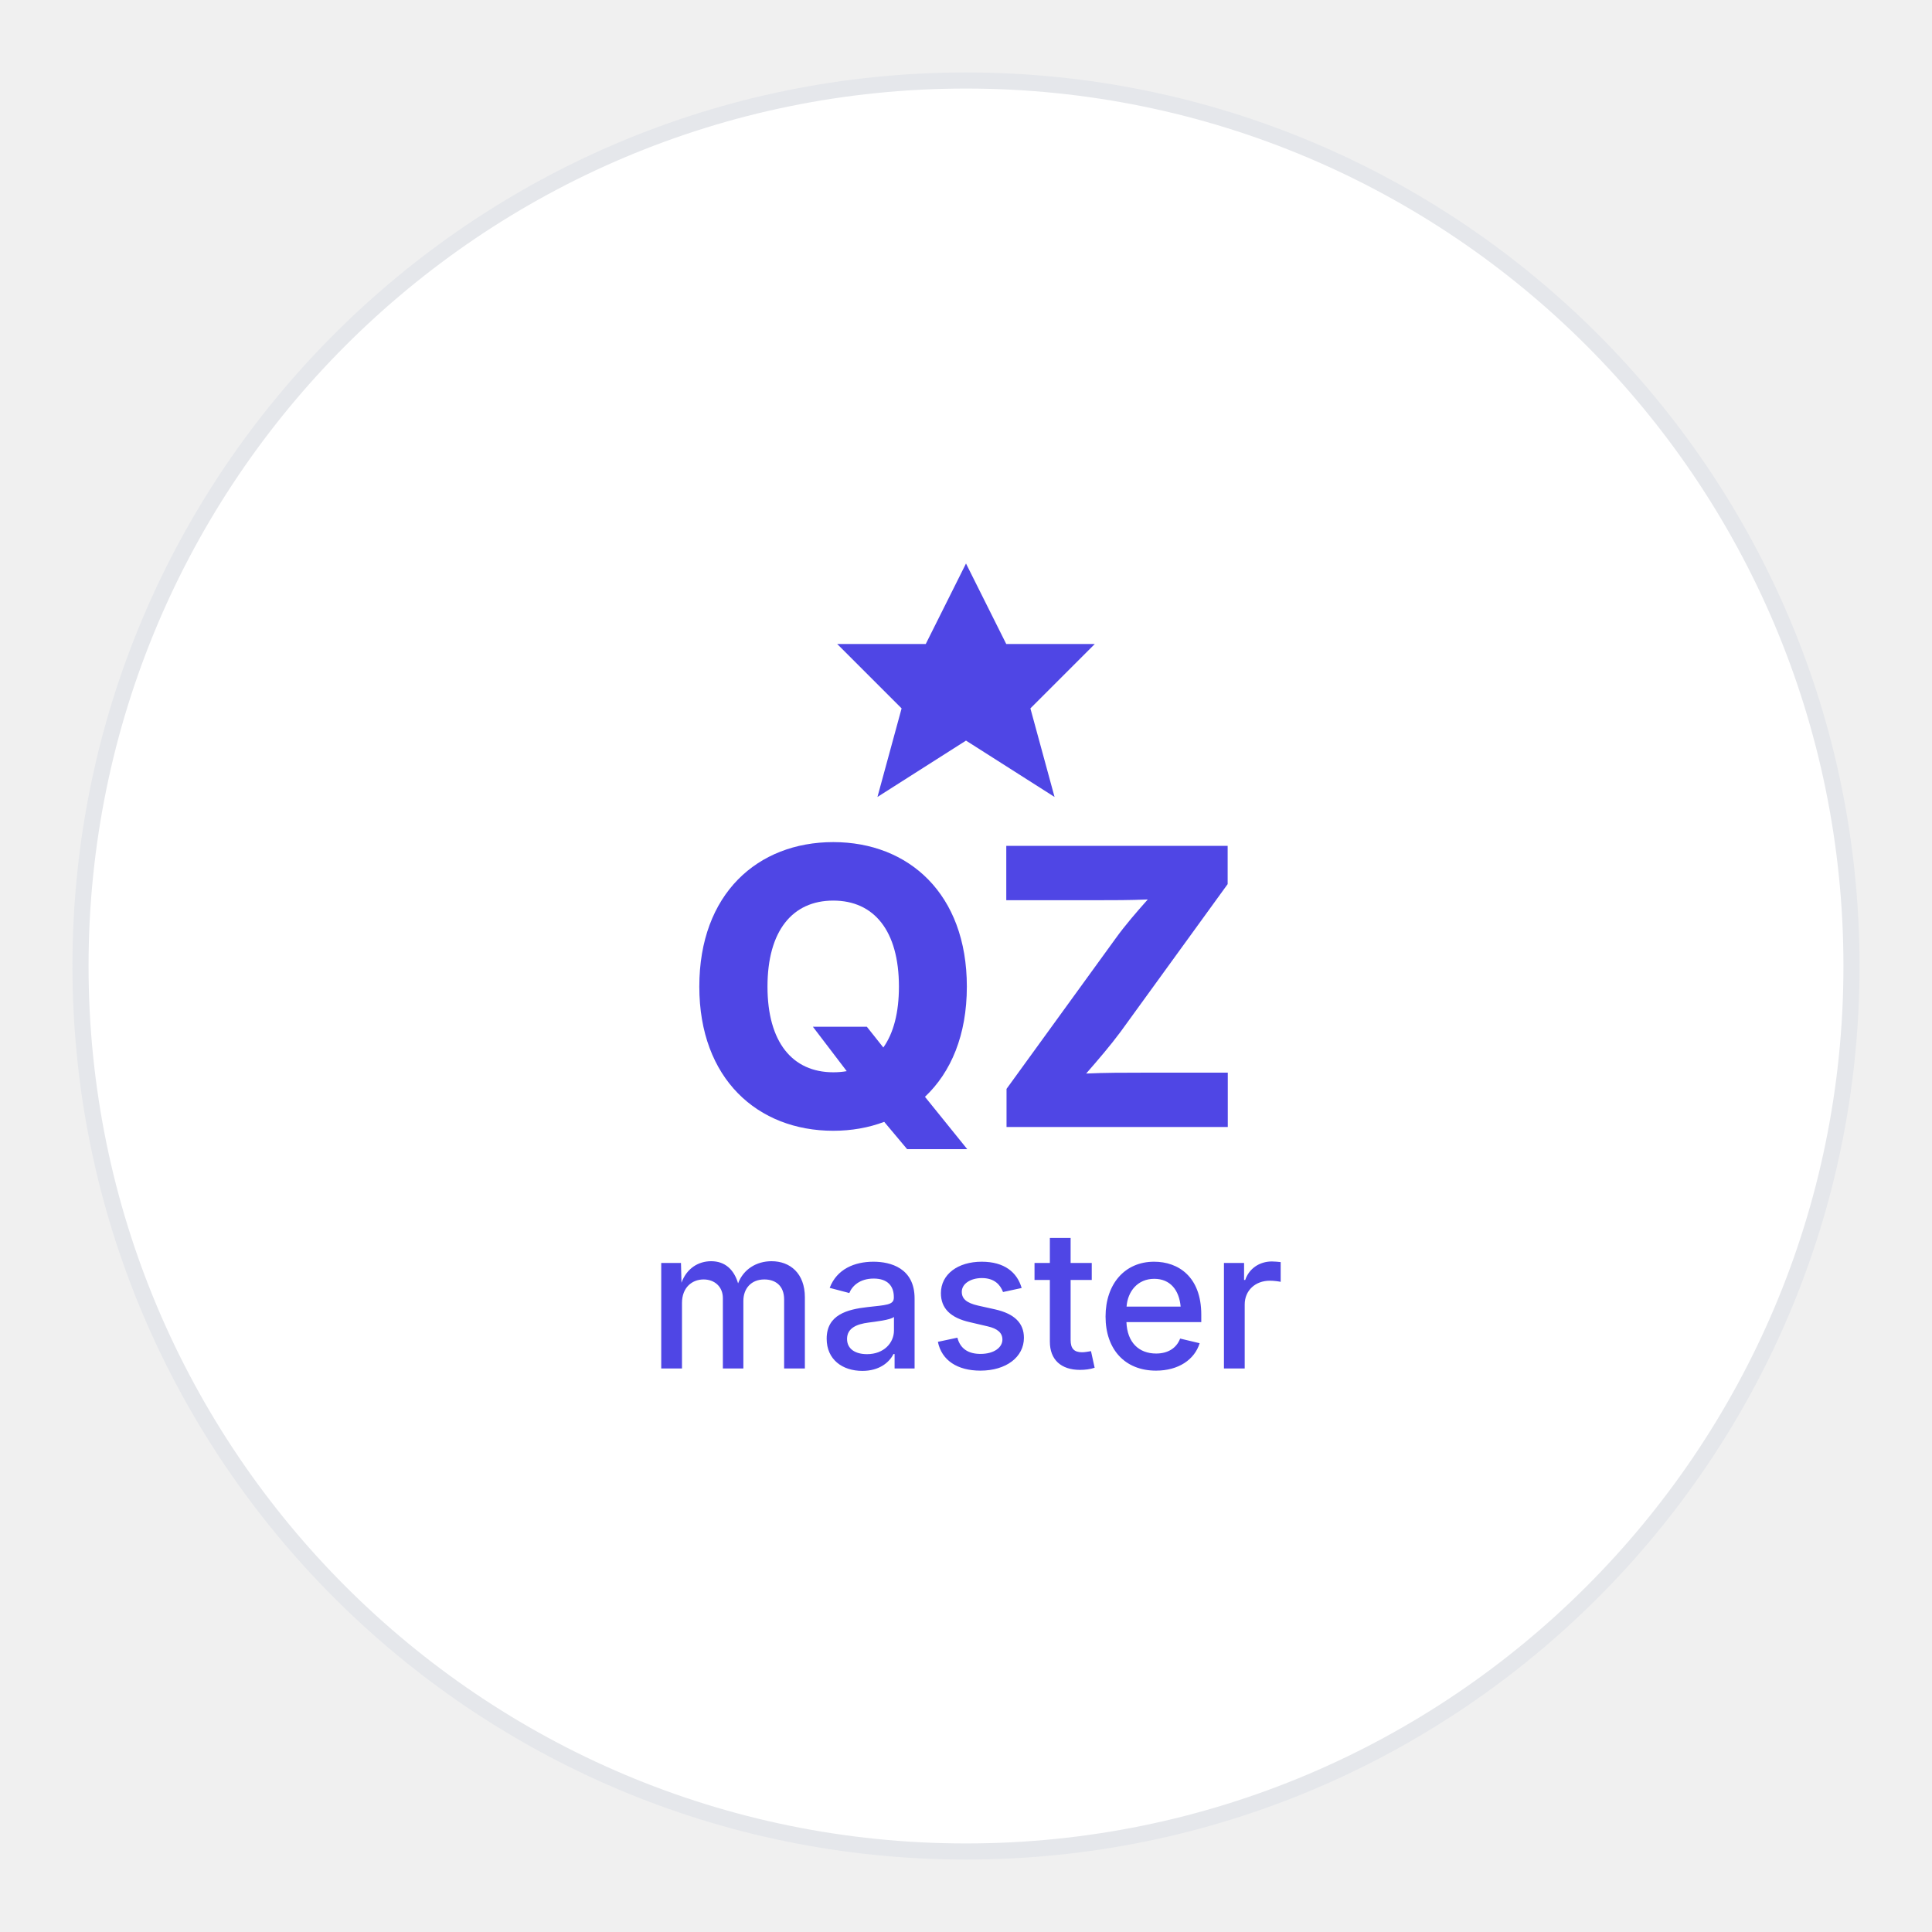
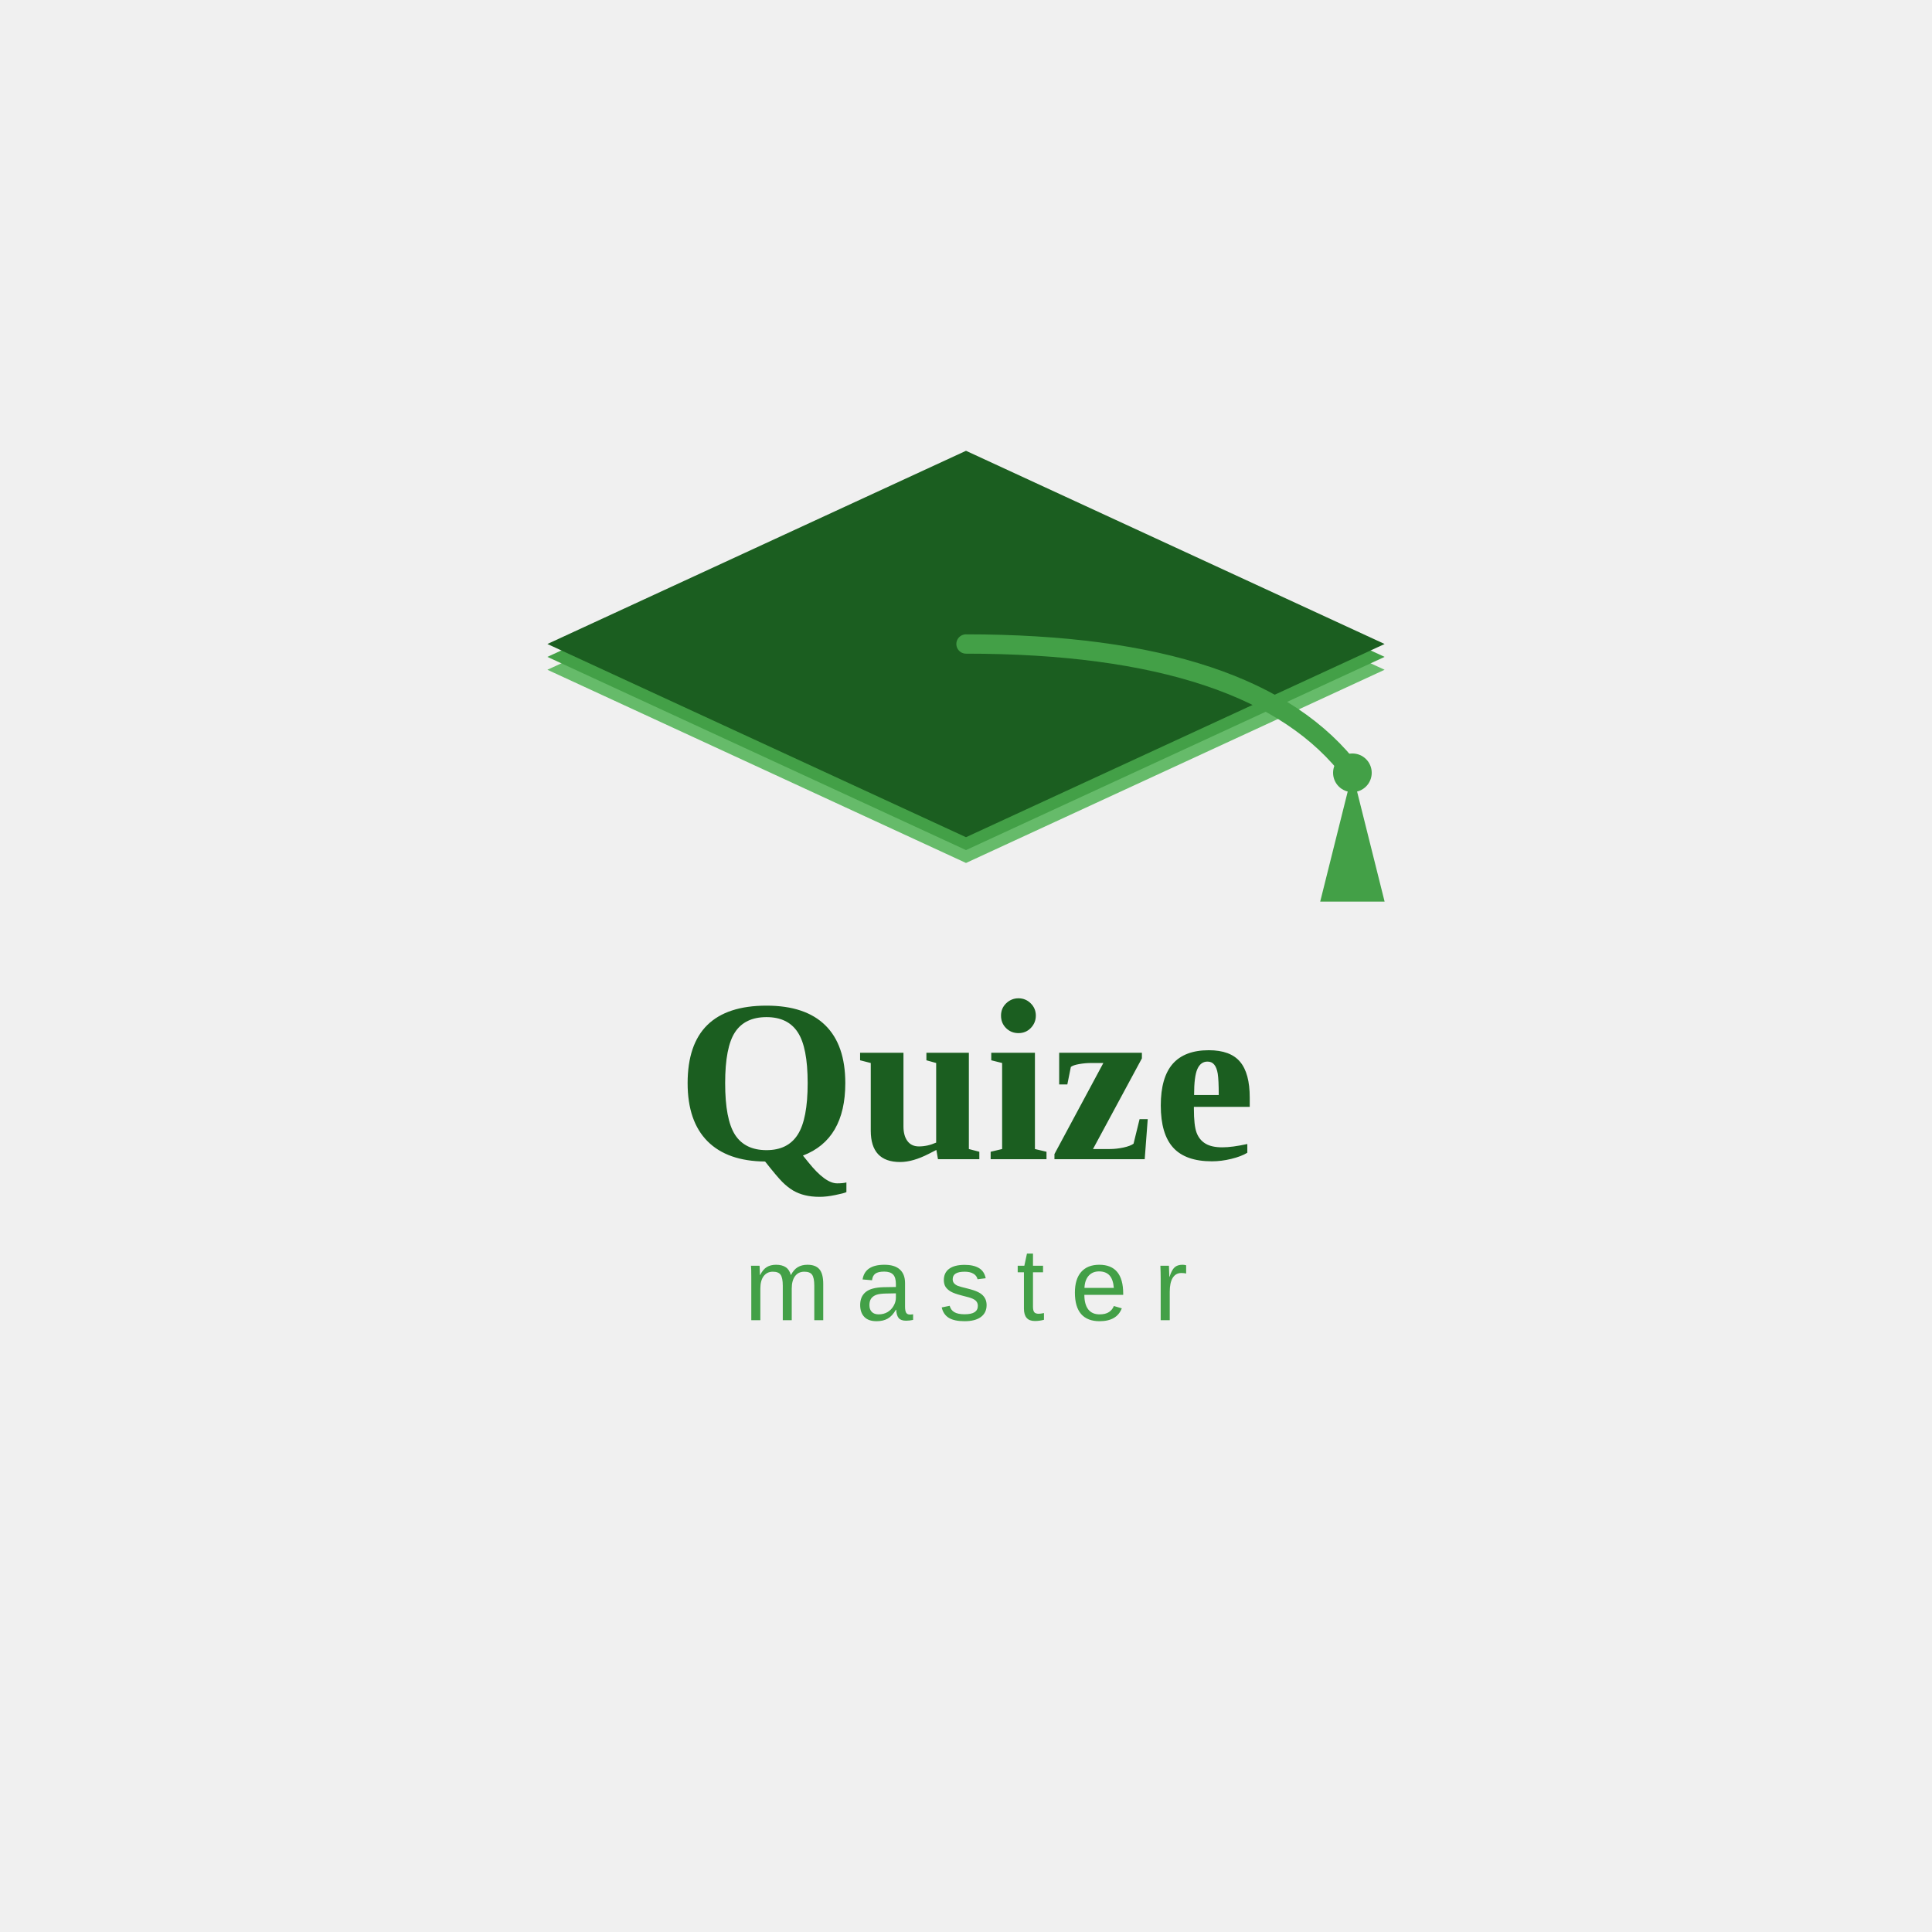
- <svg xmlns="http://www.w3.org/2000/svg" width="240" height="240" viewBox="0 0 240 240" fill="none">
-   <circle cx="120" cy="120" r="110" fill="white" stroke="#E5E7EB" stroke-width="2" />
-   <path d="M120 70 L125 80 L136 80 L128 88 L131 99 L120 92 L109 99 L112 88 L104 80 L115 80 Z" fill="#4F46E5" />
-   <text x="120" y="140" text-anchor="middle" font-family="'Inter', sans-serif" font-size="48" font-weight="800" fill="#4F46E5">QZ</text>
-   <text x="120" y="170" text-anchor="middle" font-family="'Inter', sans-serif" font-size="24" font-weight="500" fill="#4F46E5">master</text>
+ <svg xmlns="http://www.w3.org/2000/svg" viewBox="0 0 300 300">
+   <defs>
+     <style>
+       /* Color Palette */
+       .cap-top { fill: #1b5e20; }      /* Darkest green - Main board */
+       .cap-edge { fill: #2e7d32; }     /* Side/Edge of the board */
+       .cap-skull { fill: #1b5e20; }    /* The part that sits on head */
+       .paper-stack { fill: #ffffff; stroke: #43a047; stroke-width: 1; } /* Paper edges */
+       .tassel-cord { fill: none; stroke: #43a047; stroke-width: 3; stroke-linecap: round; }
+       .tassel-end { fill: #43a047; }
+     </style>
+   </defs>
+   <g transform="translate(75, 40)">
+     <path d="M45,70 Q75,90 105,70 L105,50 Q75,70 45,50 Z" class="cap-skull" />
+     <path d="M10,60 L75,90 L140,60 L75,30 Z" fill="#66bb6a" transform="translate(0, 4)" />
+     <path d="M10,60 L75,90 L140,60 L75,30 Z" fill="#43a047" transform="translate(0, 2)" />
+     <path d="M10,60 L75,90 L140,60 L75,30 Z" class="cap-top" />
+     <circle cx="75" cy="60" r="4" fill="#1b5e20" />
+     <path d="M75,60 Q120,60 135,80" class="tassel-cord" />
+     <circle cx="135" cy="80" r="3" class="tassel-end" />
+     <path d="M135,80 L130,100 L140,100 Z" class="tassel-end" />
+   </g>
+   <g transform="translate(150, 180)">
+     <text x="0" y="0" font-family="'Georgia', 'Times New Roman', serif" font-size="36" font-weight="bold" fill="#1b5e20" text-anchor="middle">
+       Quize
+     </text>
+     <text x="0" y="25" font-family="'Arial', sans-serif" font-size="16" fill="#43a047" text-anchor="middle" letter-spacing="4">
+       master
+     </text>
+   </g>
</svg>
